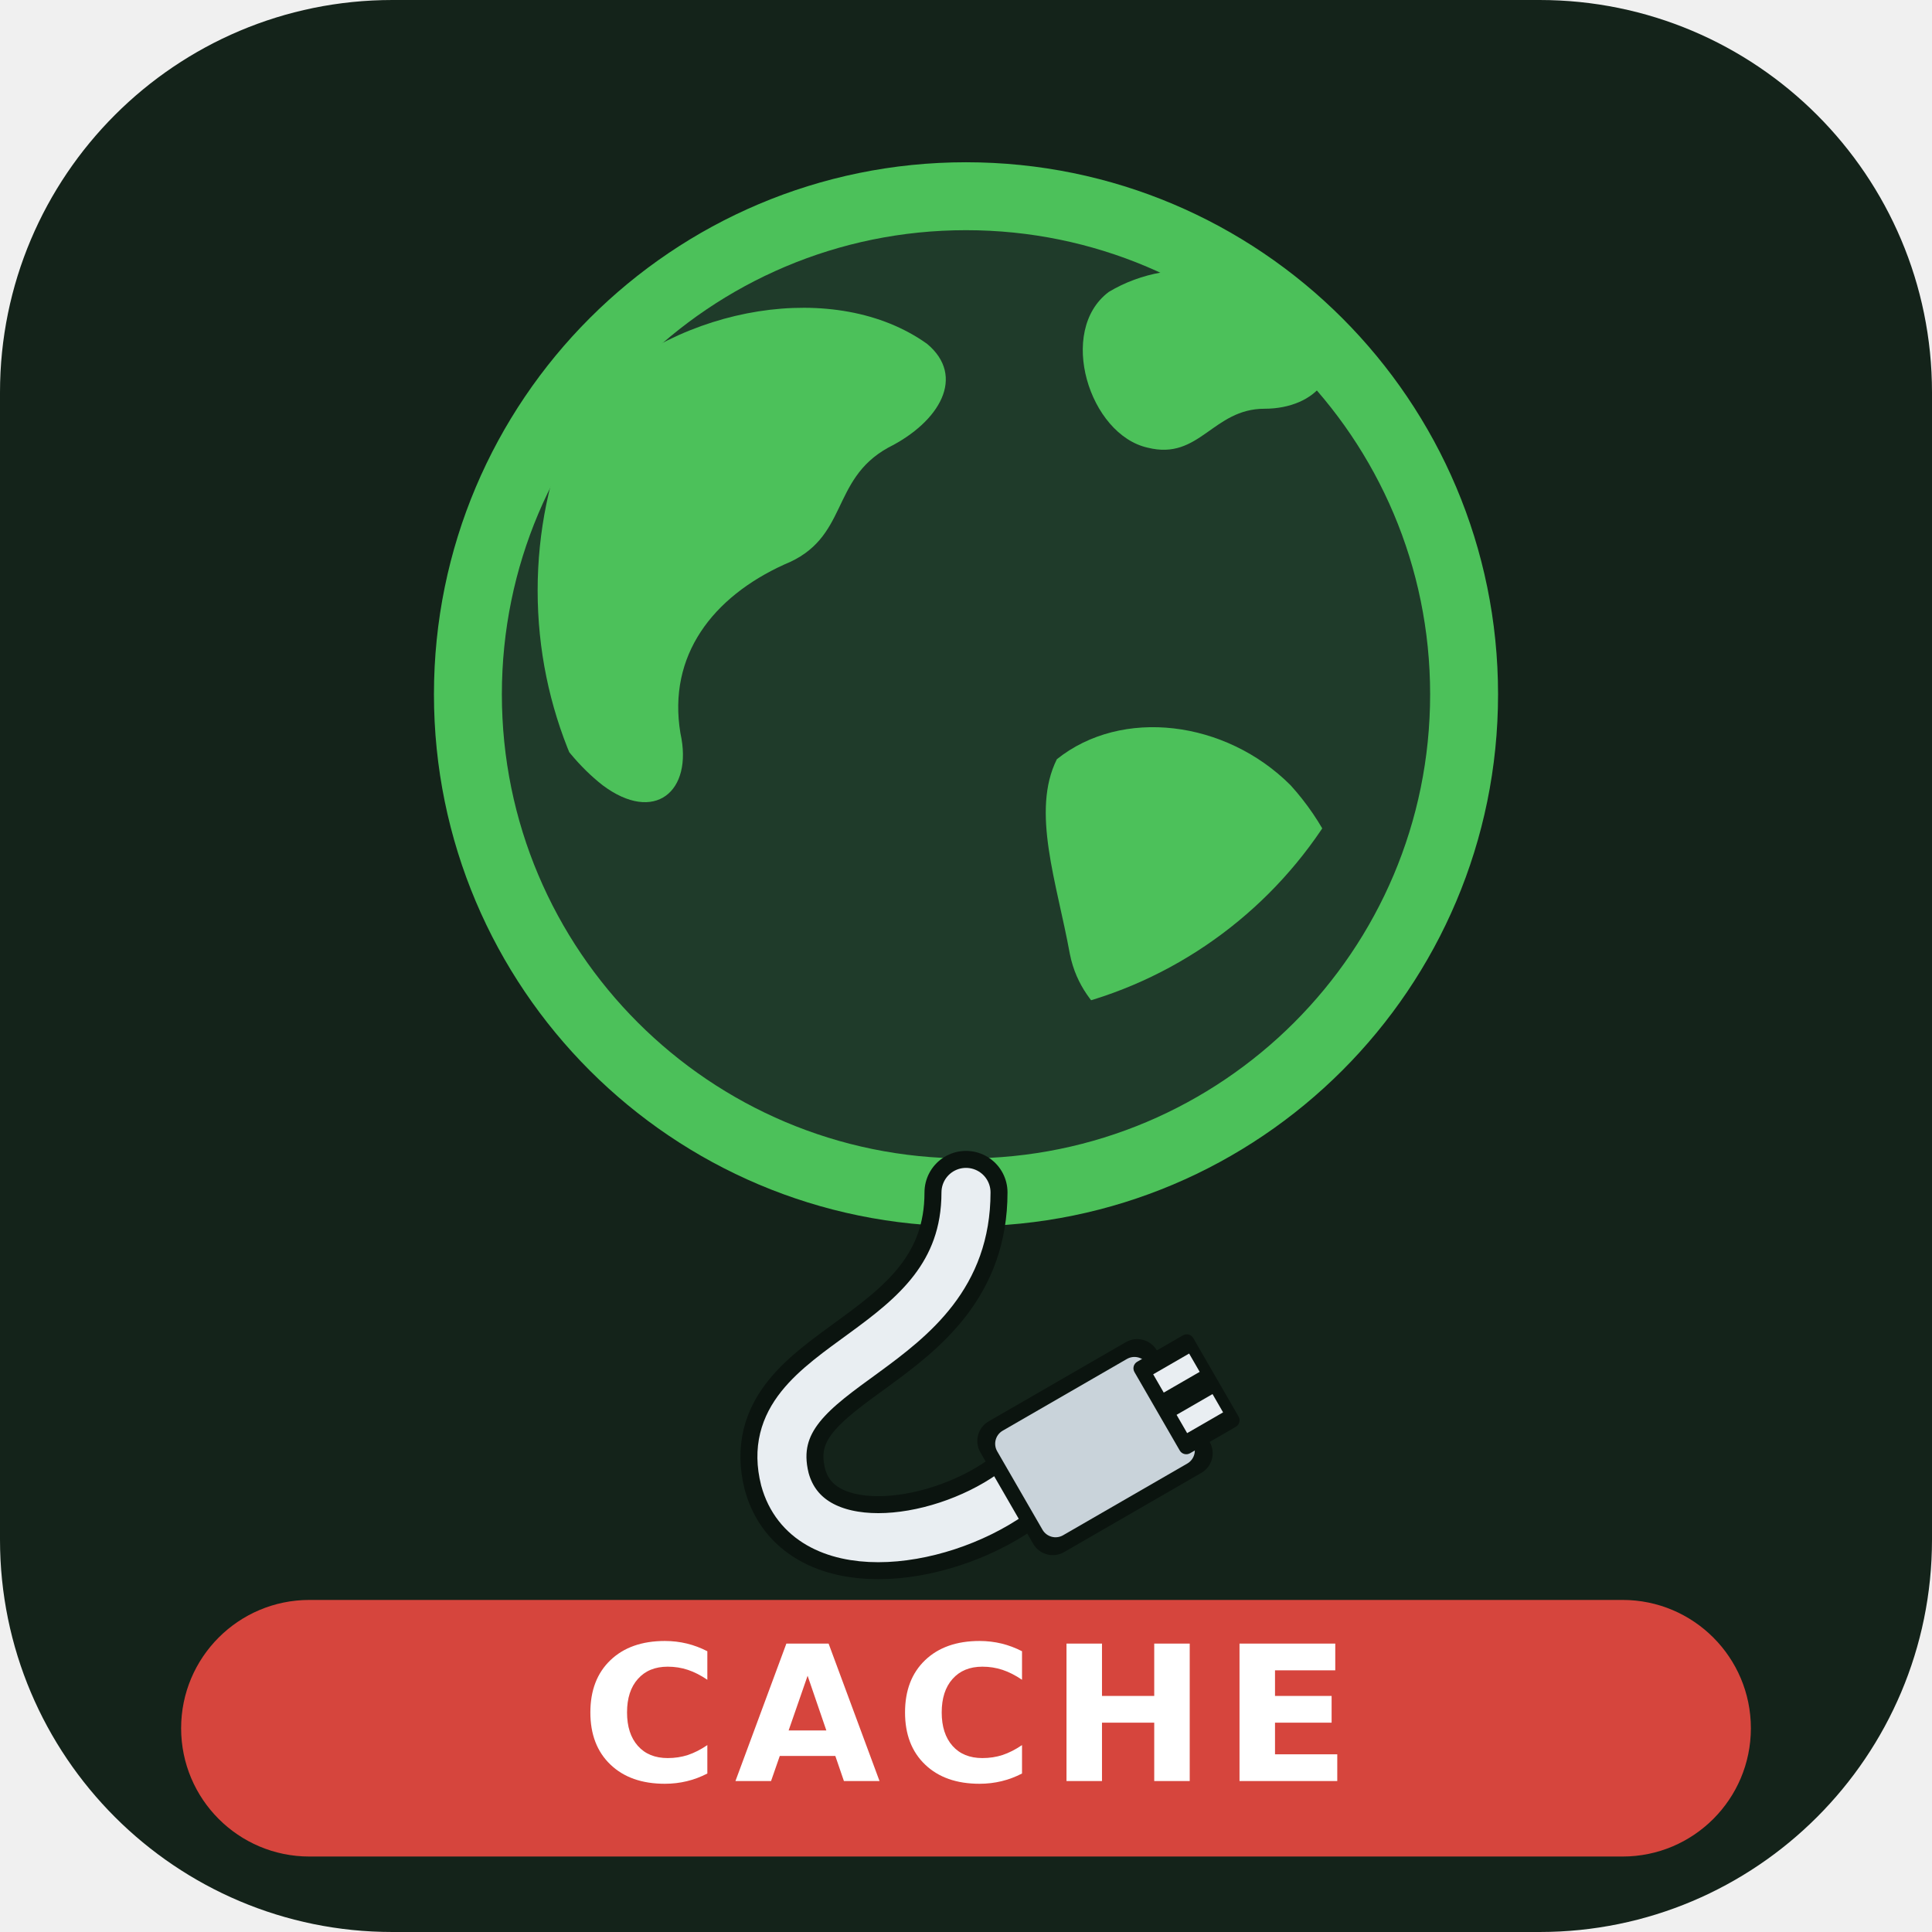
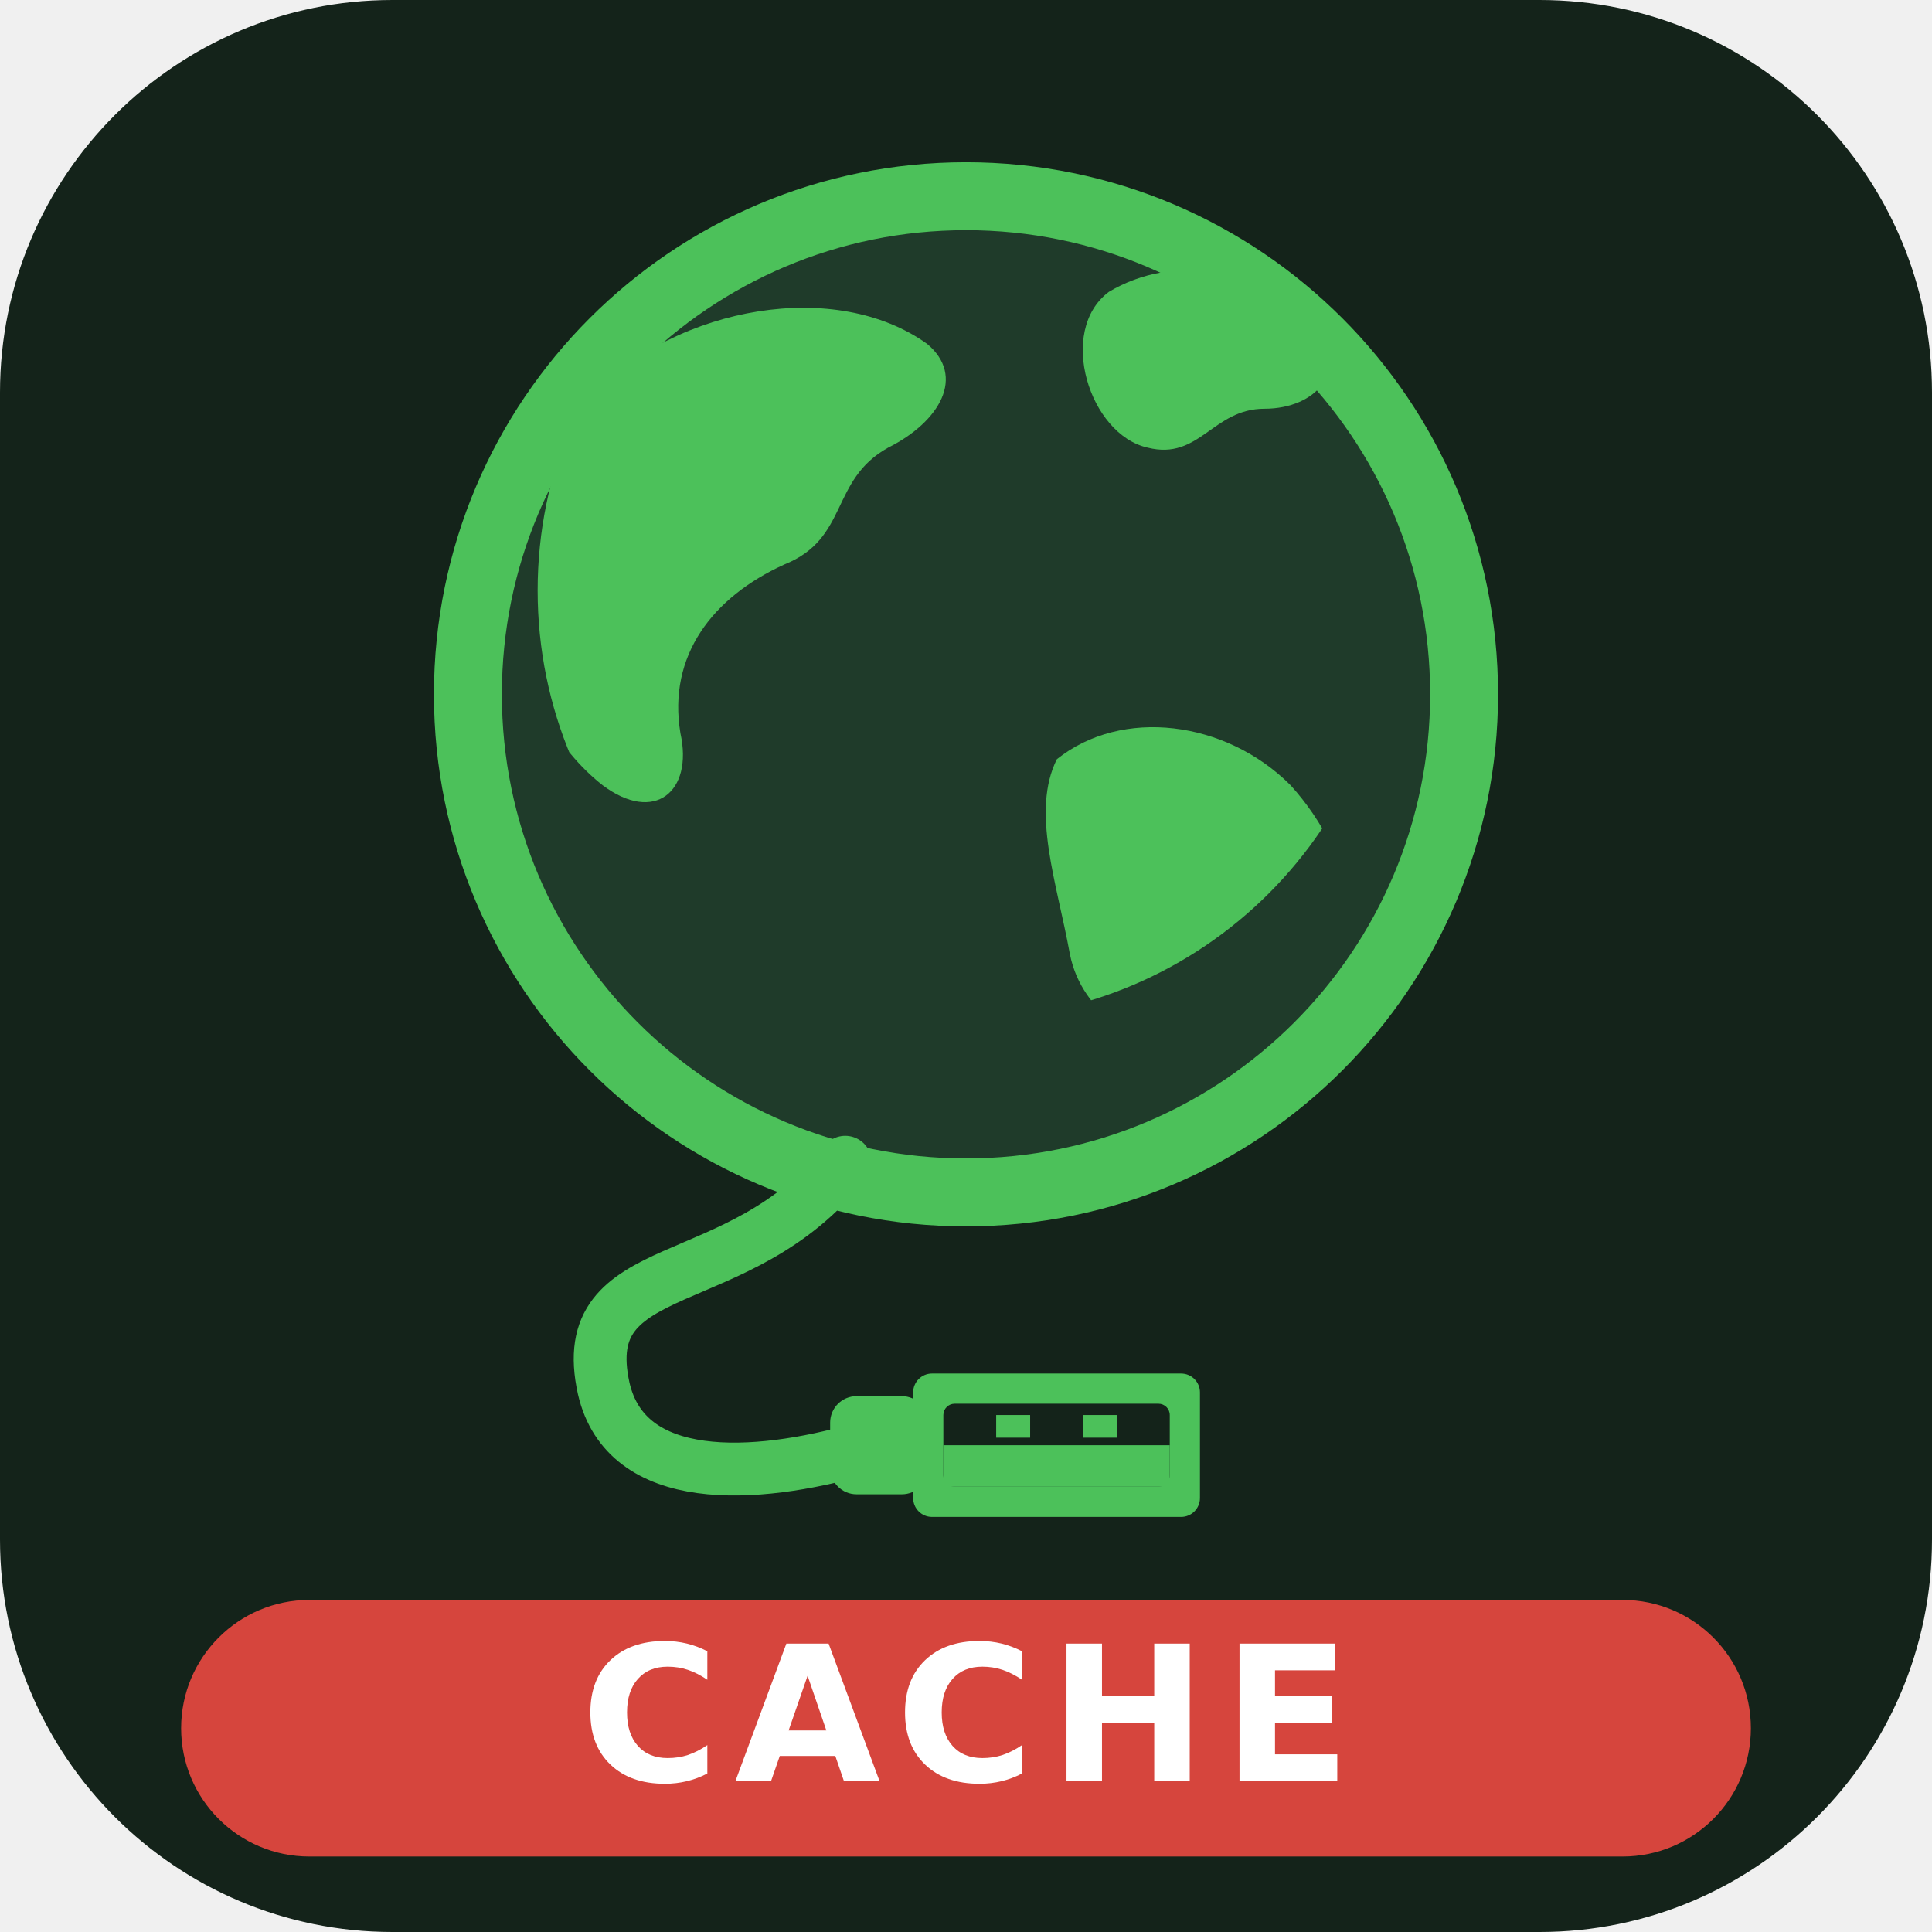
<svg xmlns="http://www.w3.org/2000/svg" viewBox="0 0 256 256" width="256" height="256">
  <rect width="256" height="256" rx="52" fill="#14231a" />
  <defs>
    <clipPath id="ball">
      <circle cx="128" cy="92" r="66" />
    </clipPath>
  </defs>
  <circle cx="128" cy="92" r="66" fill="#1f3b2a" />
  <g clip-path="url(#ball)" fill="#4cc15a" transform="translate(128 92) scale(.86) translate(-128 -108)">
    <path d="M70 62c14-14 38-18 52-8 6 5 2 12-6 16-9 5-6 14-16 18-11 5-18 14-16 26 2 9-4 14-12 8-14-11-22-38-2-60z" />
    <path d="M142 118c10-8 26-6 36 4 10 11 14 28 6 42-8 13-22 14-26 4-3-8-12-10-14-20-2-11-6-22-2-30z" />
    <path d="M150 46c10-6 24-4 32 6 5 6 0 12-8 12-8 0-10 8-18 6-9-2-14-18-6-24z" />
  </g>
  <circle cx="128" cy="92" r="66" fill="none" stroke="#4cc15a" stroke-width="9" />
-   <path d="M128 158 C128 180 100 180 104 196 C107 207 124 205 134 198" fill="none" stroke="#0b140f" stroke-width="11" stroke-linecap="round" />
-   <path d="M128 158 C128 180 100 180 104 196 C107 207 124 205 134 198" fill="none" stroke="#e9eef2" stroke-width="6.5" stroke-linecap="round" />
-   <g transform="translate(136 197) rotate(-30)">
-     <rect x="-3" y="-10" width="27" height="20" rx="3" fill="#0b140f" />
-     <rect x="-1" y="-8" width="23" height="16" rx="2" fill="#c9d3da" />
-     <rect x="20" y="-7" width="9" height="14" rx="1" fill="#0b140f" />
-     <rect x="22" y="-4.5" width="5.5" height="2.8" fill="#e9eef2" />
-     <rect x="22" y="1.7" width="5.5" height="2.8" fill="#e9eef2" />
-   </g>
+   <path d="M112 154 C98 172 76 166 80 184 C83 197 100 196 114 192" fill="none" stroke="#4cc15a" stroke-width="7" stroke-linecap="round" />
+   <rect x="110" y="185" width="13" height="13" rx="3.5" fill="#4cc15a" />
+   <rect x="121" y="182" width="38" height="19" rx="2.5" fill="#4cc15a" />
+   <rect x="125" y="186" width="30" height="11" rx="1.5" fill="#14231a" />
+   <rect x="125" y="191.5" width="30" height="5.5" fill="#4cc15a" />
+   <rect x="132" y="187.5" width="4.5" height="3" fill="#4cc15a" />
+   <rect x="143.5" y="187.5" width="4.5" height="3" fill="#4cc15a" />
  <rect x="24" y="212" width="208" height="34" rx="17" fill="#d6453d" />
  <text x="128" y="236" text-anchor="middle" font-family="DejaVu Sans, Arial, Helvetica, sans-serif" font-weight="800" font-size="25" letter-spacing="2" fill="#ffffff">CACHE</text>
</svg>
